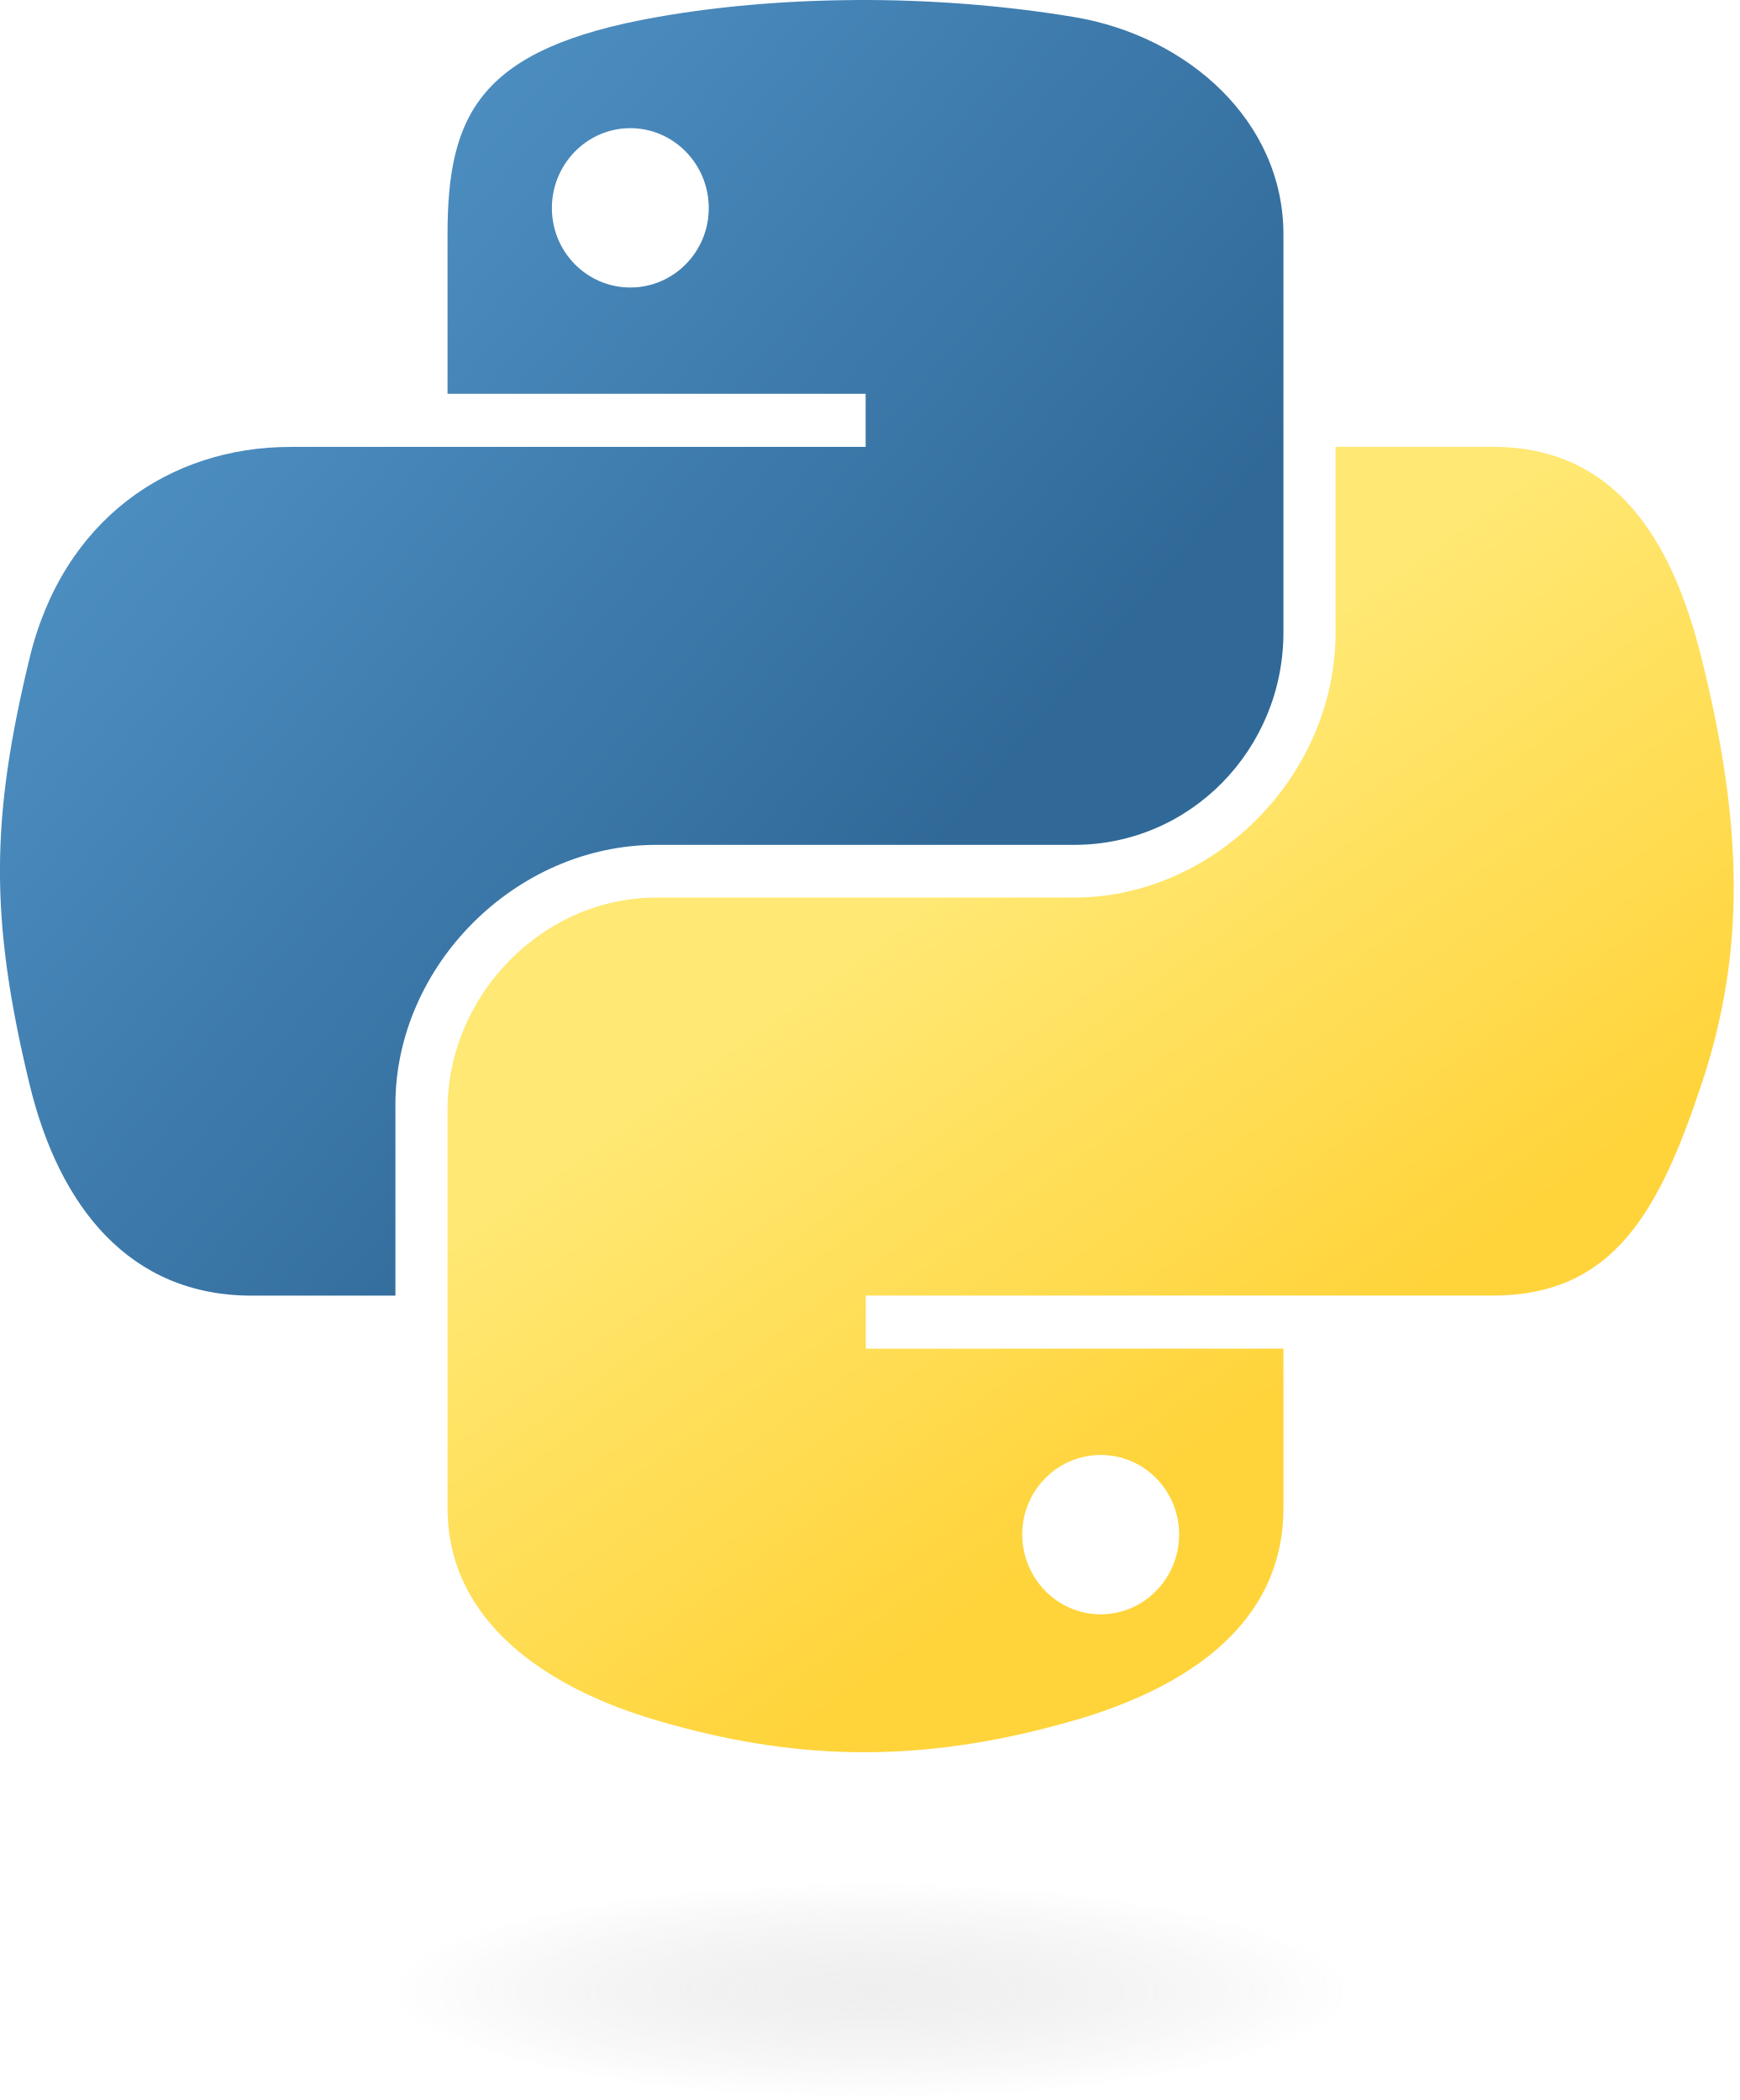
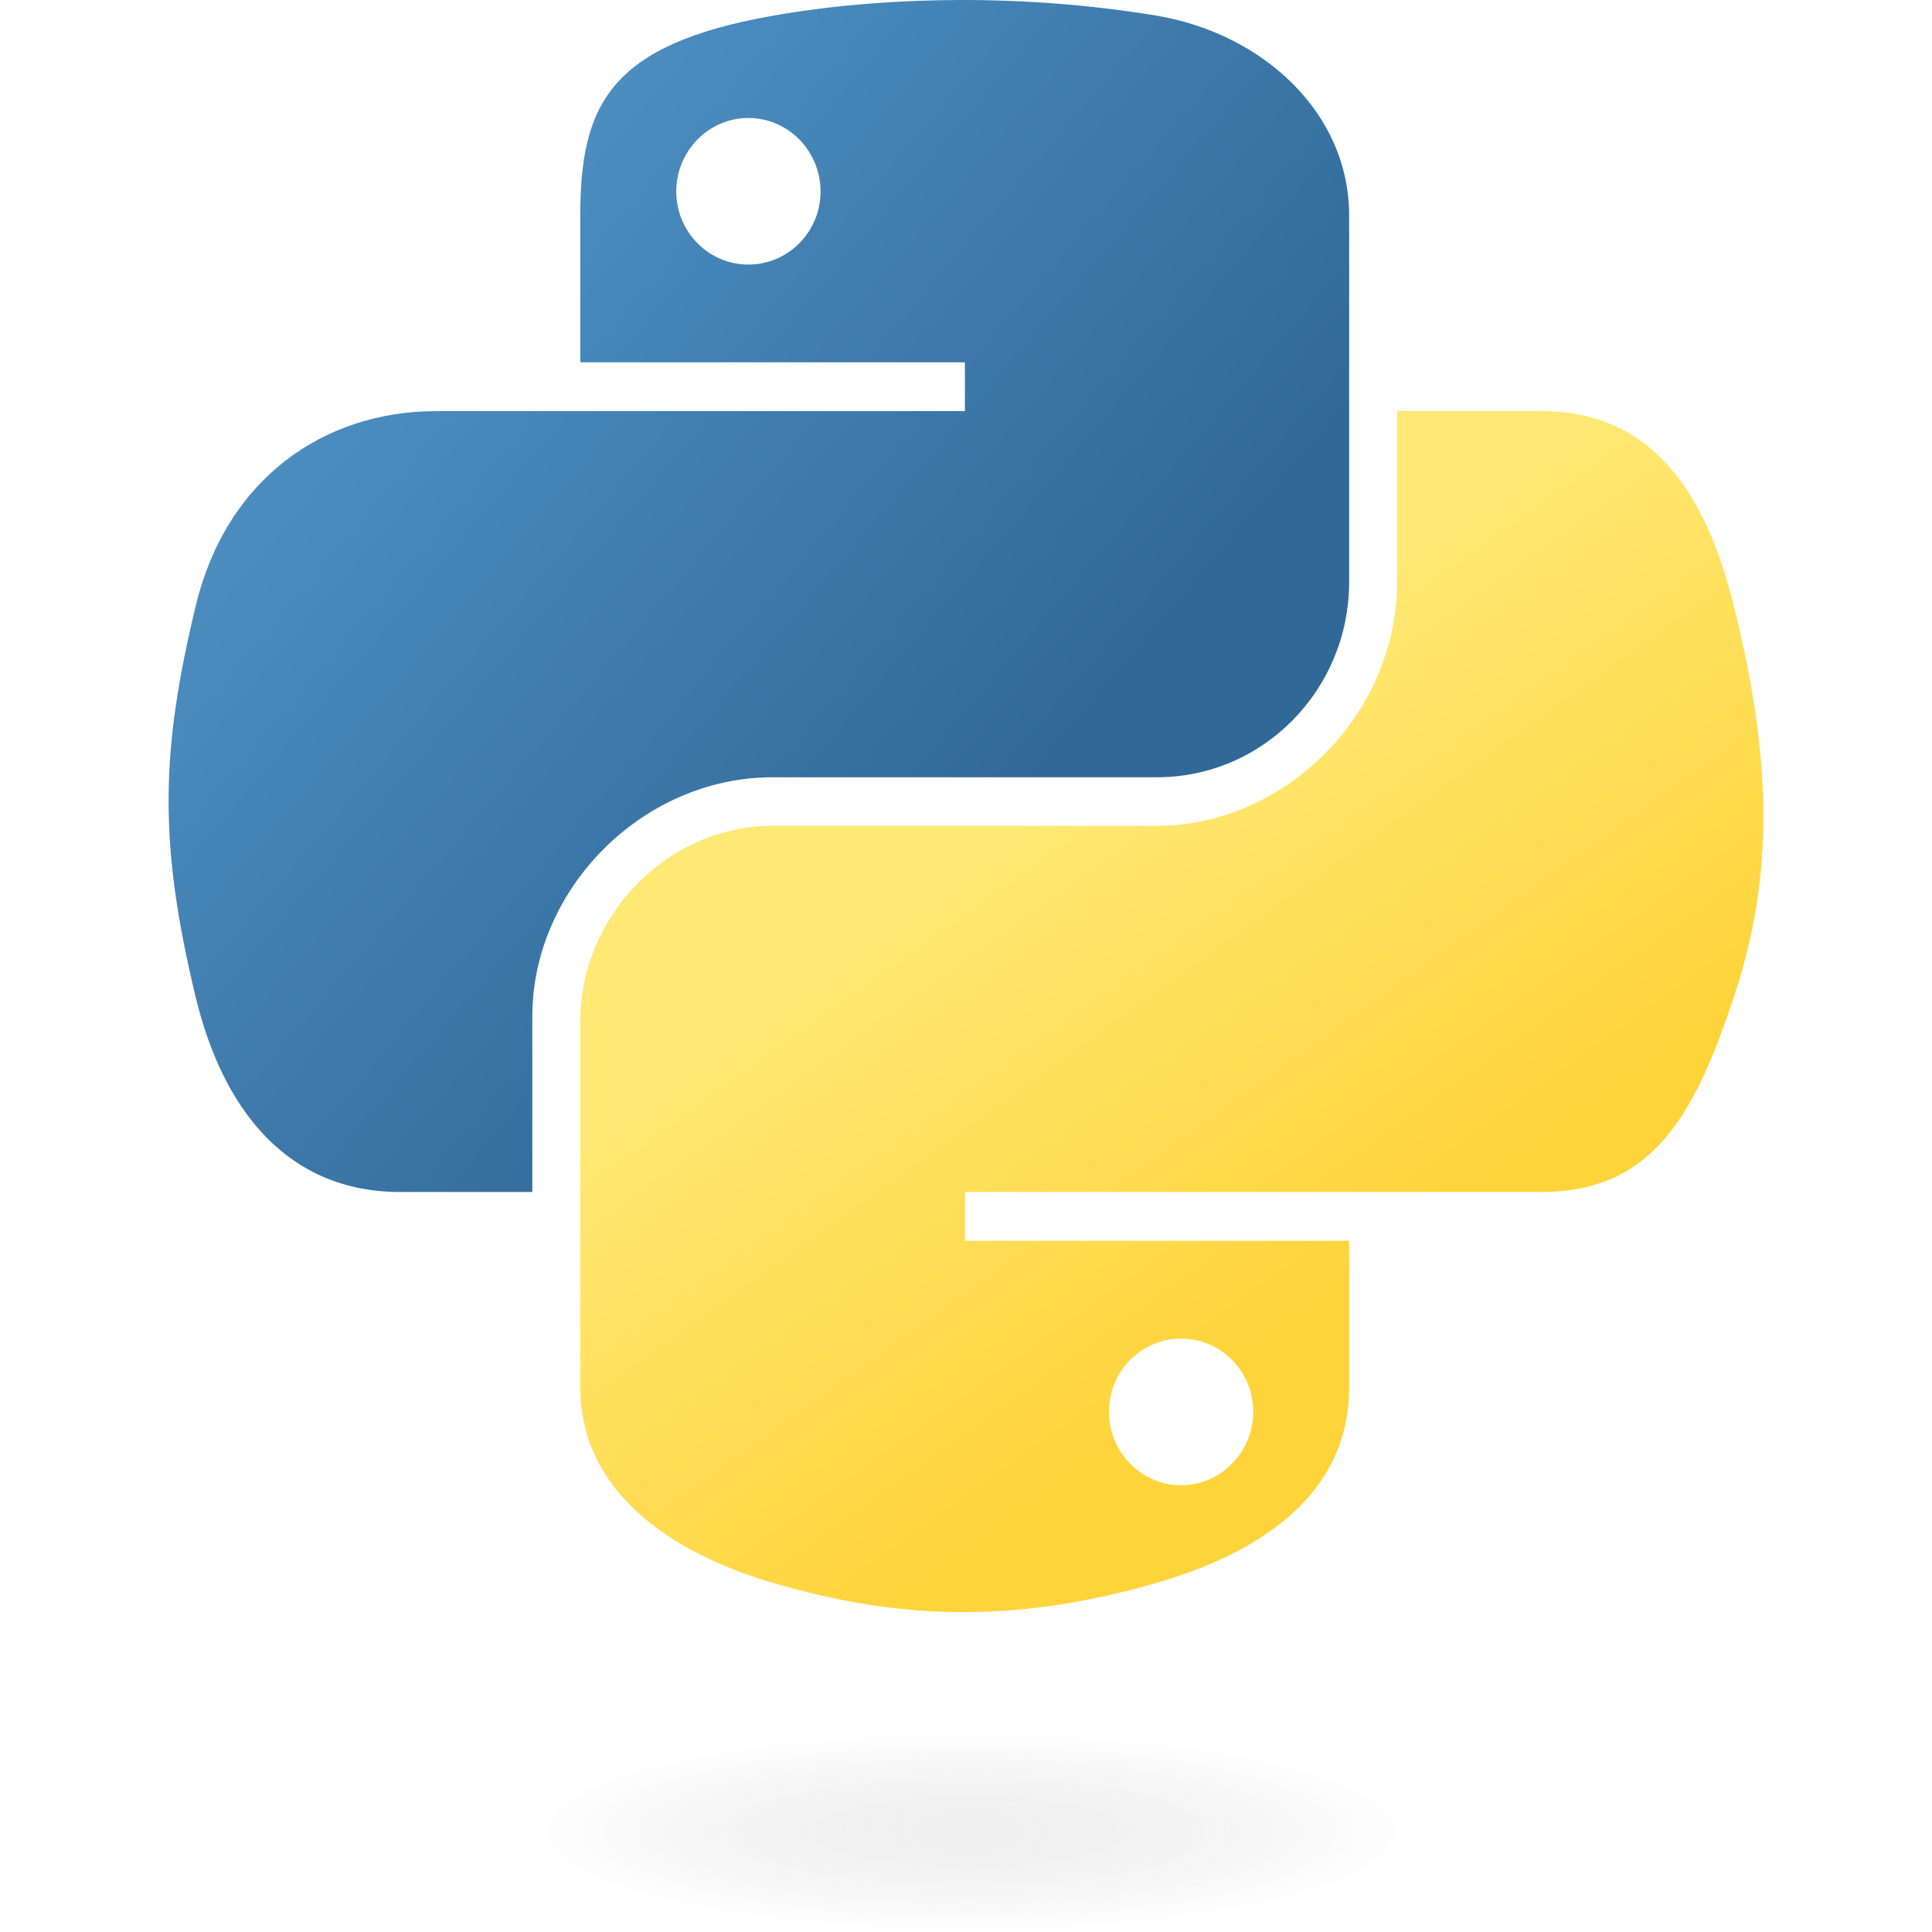
- <svg xmlns="http://www.w3.org/2000/svg" width="26.5" height="32" version="1.1" id="svg43">
+ <svg xmlns="http://www.w3.org/2000/svg" width="32" height="32" version="1.1" id="svg43">
  <defs id="defs21">
-     <linearGradient id="vlpc" x1="151" x2="112" y1="192.4" y2="137.3" gradientTransform="matrix(0.133649,0,0,0.1349558,-3.562169,-2.779956)" gradientUnits="userSpaceOnUse">
+     <linearGradient id="vlpc" x1="151" x2="112" y1="192.4" y2="137.3" gradientTransform="matrix(0.133649,0,0,0.1349558,-0.7691697,-2.77945)" gradientUnits="userSpaceOnUse">
      <stop style="stop-color:#ffd43b" offset="0" id="stop6" />
      <stop style="stop-color:#ffe873" offset="1" id="stop8" />
    </linearGradient>
-     <linearGradient id="vlpb" x1="26.65" x2="135.7" y1="20.6" y2="114.4" gradientTransform="matrix(0.133649,0,0,0.1349558,-3.562169,-2.779956)" gradientUnits="userSpaceOnUse">
+     <linearGradient id="vlpb" x1="26.65" x2="135.7" y1="20.6" y2="114.4" gradientTransform="matrix(0.133649,0,0,0.1349558,-0.7691697,-2.77945)" gradientUnits="userSpaceOnUse">
      <stop style="stop-color:#5a9fd4" offset="0" id="stop11" />
      <stop style="stop-color:#306998" offset="1" id="stop13" />
    </linearGradient>
-     <radialGradient id="vlpa" cx="61.52" cy="132.3" r="29.04" gradientTransform="matrix(0,-0.05700833,0.2506428,9.0090093e-8,-19.88086,33.84457)" gradientUnits="userSpaceOnUse">
+     <radialGradient id="vlpa" cx="61.52" cy="132.3" r="29.04" gradientTransform="matrix(0,-0.05700834,0.2506429,9.0090101e-8,-17.08786,33.84508)" gradientUnits="userSpaceOnUse">
      <stop style="stop-color:#b8b8b8;stop-opacity:.498" offset="0" id="stop16" />
      <stop style="stop-color:#7f7f7f;stop-opacity:0" offset="1" id="stop18" />
    </radialGradient>
  </defs>
-   <path d="M 13.048,6.5406177e-4 C 11.959,0.006 10.919,0.099 10.005,0.261 7.308,0.737 6.818,1.734 6.818,3.573 v 2.428 h 6.37 v 0.809 H 6.818 4.428 c -1.851,0 -3.474,1.113 -3.98,3.229 -0.585,2.426 -0.611,3.942 0,6.475 0.453,1.886 1.534,3.229 3.386,3.229 h 2.19 v -2.911 c 0,-2.103 1.819,-3.958 3.98,-3.958 h 6.363 c 1.771,0 3.186,-1.458 3.186,-3.236 v -6.066 c 0,-1.726 -1.456,-3.022 -3.186,-3.312 -1.094,-0.182 -2.23,-0.265 -3.319,-0.26 z M 9.603,1.953 c 0.658,0 1.195,0.546 1.195,1.218 -10e-7,0.669 -0.537,1.21 -1.195,1.21 -0.66,0 -1.195,-0.541 -1.195,-1.21 0,-0.671 0.535,-1.218 1.195,-1.218 z" style="fill:url(#vlpb);stroke-width:0.238" id="path35" />
-   <path d="m 20.347,6.808 v 2.83 c 0,2.193 -1.859,4.039 -3.98,4.039 h -6.363 c -1.743,0 -3.186,1.492 -3.186,3.236 v 6.066 c 0,1.726 1.501,2.742 3.186,3.236 2.016,0.593 3.951,0.7 6.363,0 1.604,-0.464 3.186,-1.399 3.186,-3.236 v -2.428 h -6.363 v -0.809 h 6.363 3.186 c 1.851,0 2.542,-1.291 3.186,-3.229 0.665,-1.996 0.637,-3.916 0,-6.475 C 25.469,8.195 24.595,6.809 22.74,6.809 h -2.39 z m -3.578,15.363 c 0.66,0 1.195,0.541 1.195,1.21 0,0.671 -0.535,1.218 -1.195,1.218 -0.658,0 -1.195,-0.546 -1.195,-1.218 1e-6,-0.669 0.537,-1.21 1.195,-1.21 z" style="fill:url(#vlpc);stroke-width:0.238" id="path37" />
-   <path d="m 21.806,30.344 a 8.538,1.655 0 1 1 -17.076,0 8.538,1.655 0 1 1 17.076,0 z" style="opacity:0.444;fill:url(#vlpa);stroke-width:0.183" id="path41" />
+   <path d="m 15.841,0.001 c -1.089,0.005 -2.129,0.098 -3.044,0.26 -2.697,0.476 -3.186,1.473 -3.186,3.312 v 2.428 H 15.982 v 0.809 H 9.611 7.221 c -1.851,0 -3.474,1.113 -3.98,3.229 -0.585,2.426 -0.611,3.942 0,6.475 0.453,1.886 1.534,3.229 3.386,3.229 h 2.19 v -2.911 c 0,-2.103 1.819,-3.958 3.98,-3.958 h 6.363 c 1.771,0 3.186,-1.458 3.186,-3.236 v -6.066 c 0,-1.726 -1.456,-3.022 -3.186,-3.312 -1.094,-0.182 -2.23,-0.265 -3.319,-0.26 z M 12.396,1.954 c 0.658,0 1.195,0.546 1.195,1.218 0,0.669 -0.537,1.21 -1.195,1.21 -0.66,0 -1.195,-0.541 -1.195,-1.21 0,-0.671 0.535,-1.218 1.195,-1.218 z" style="fill:url(#vlpb);stroke-width:0.238" id="path35" />
+   <path d="m 23.14,6.809 v 2.83 c 0,2.193 -1.859,4.039 -3.98,4.039 h -6.363 c -1.743,0 -3.186,1.492 -3.186,3.236 v 6.066 c 0,1.726 1.501,2.742 3.186,3.236 2.016,0.593 3.951,0.7 6.363,0 1.604,-0.464 3.186,-1.399 3.186,-3.236 v -2.428 h -6.363 v -0.809 h 6.363 3.186 c 1.851,0 2.542,-1.291 3.186,-3.229 0.665,-1.996 0.637,-3.916 0,-6.475 C 28.262,8.196 27.388,6.81 25.533,6.81 H 23.143 Z M 19.562,22.172 c 0.66,0 1.195,0.541 1.195,1.21 0,0.671 -0.535,1.218 -1.195,1.218 -0.658,0 -1.195,-0.546 -1.195,-1.218 2e-6,-0.669 0.537,-1.21 1.195,-1.21 z" style="fill:url(#vlpc);stroke-width:0.238" id="path37" />
+   <path d="m 24.599,30.345 a 8.538,1.655 0 1 1 -17.076,0 8.538,1.655 0 1 1 17.076,0 z" style="opacity:0.444;fill:url(#vlpa);stroke-width:0.183" id="path41" />
</svg>
